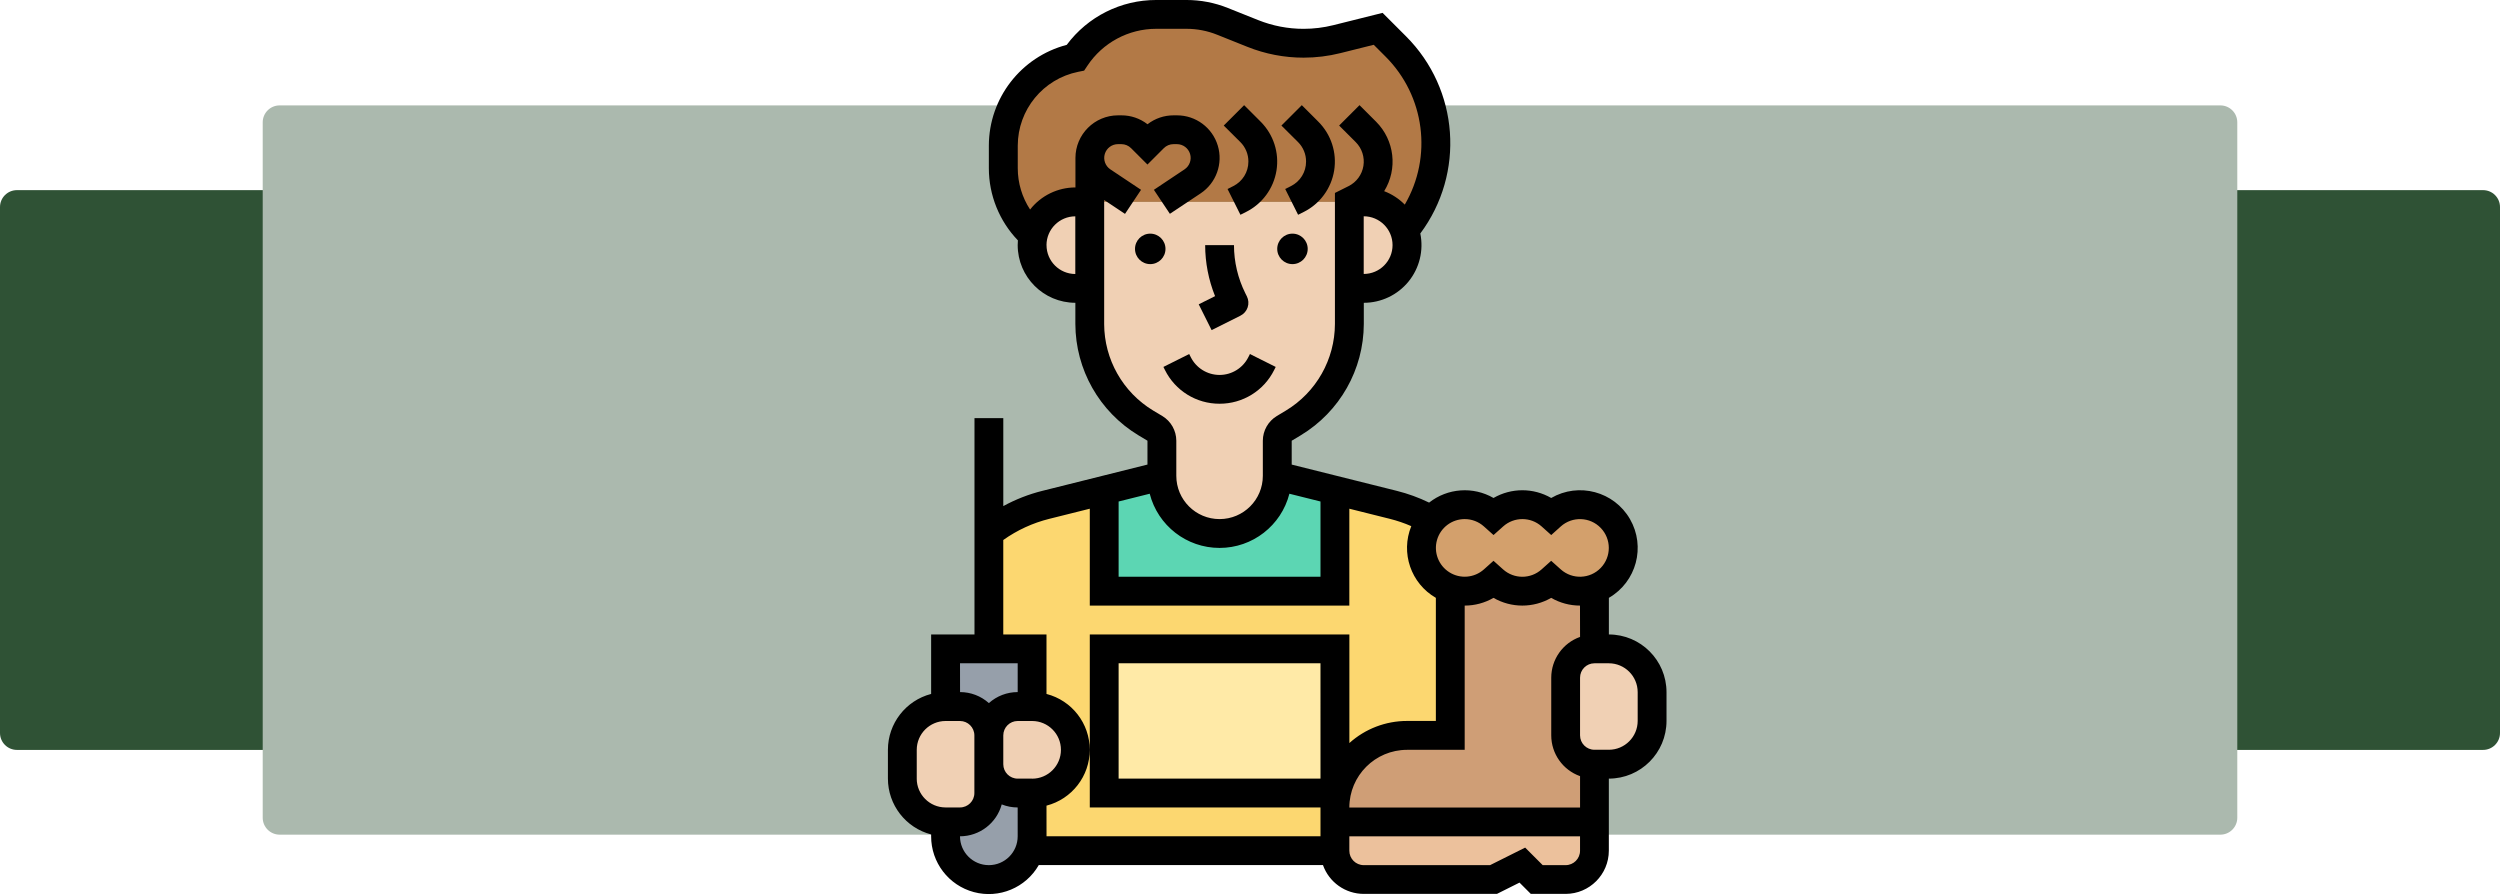
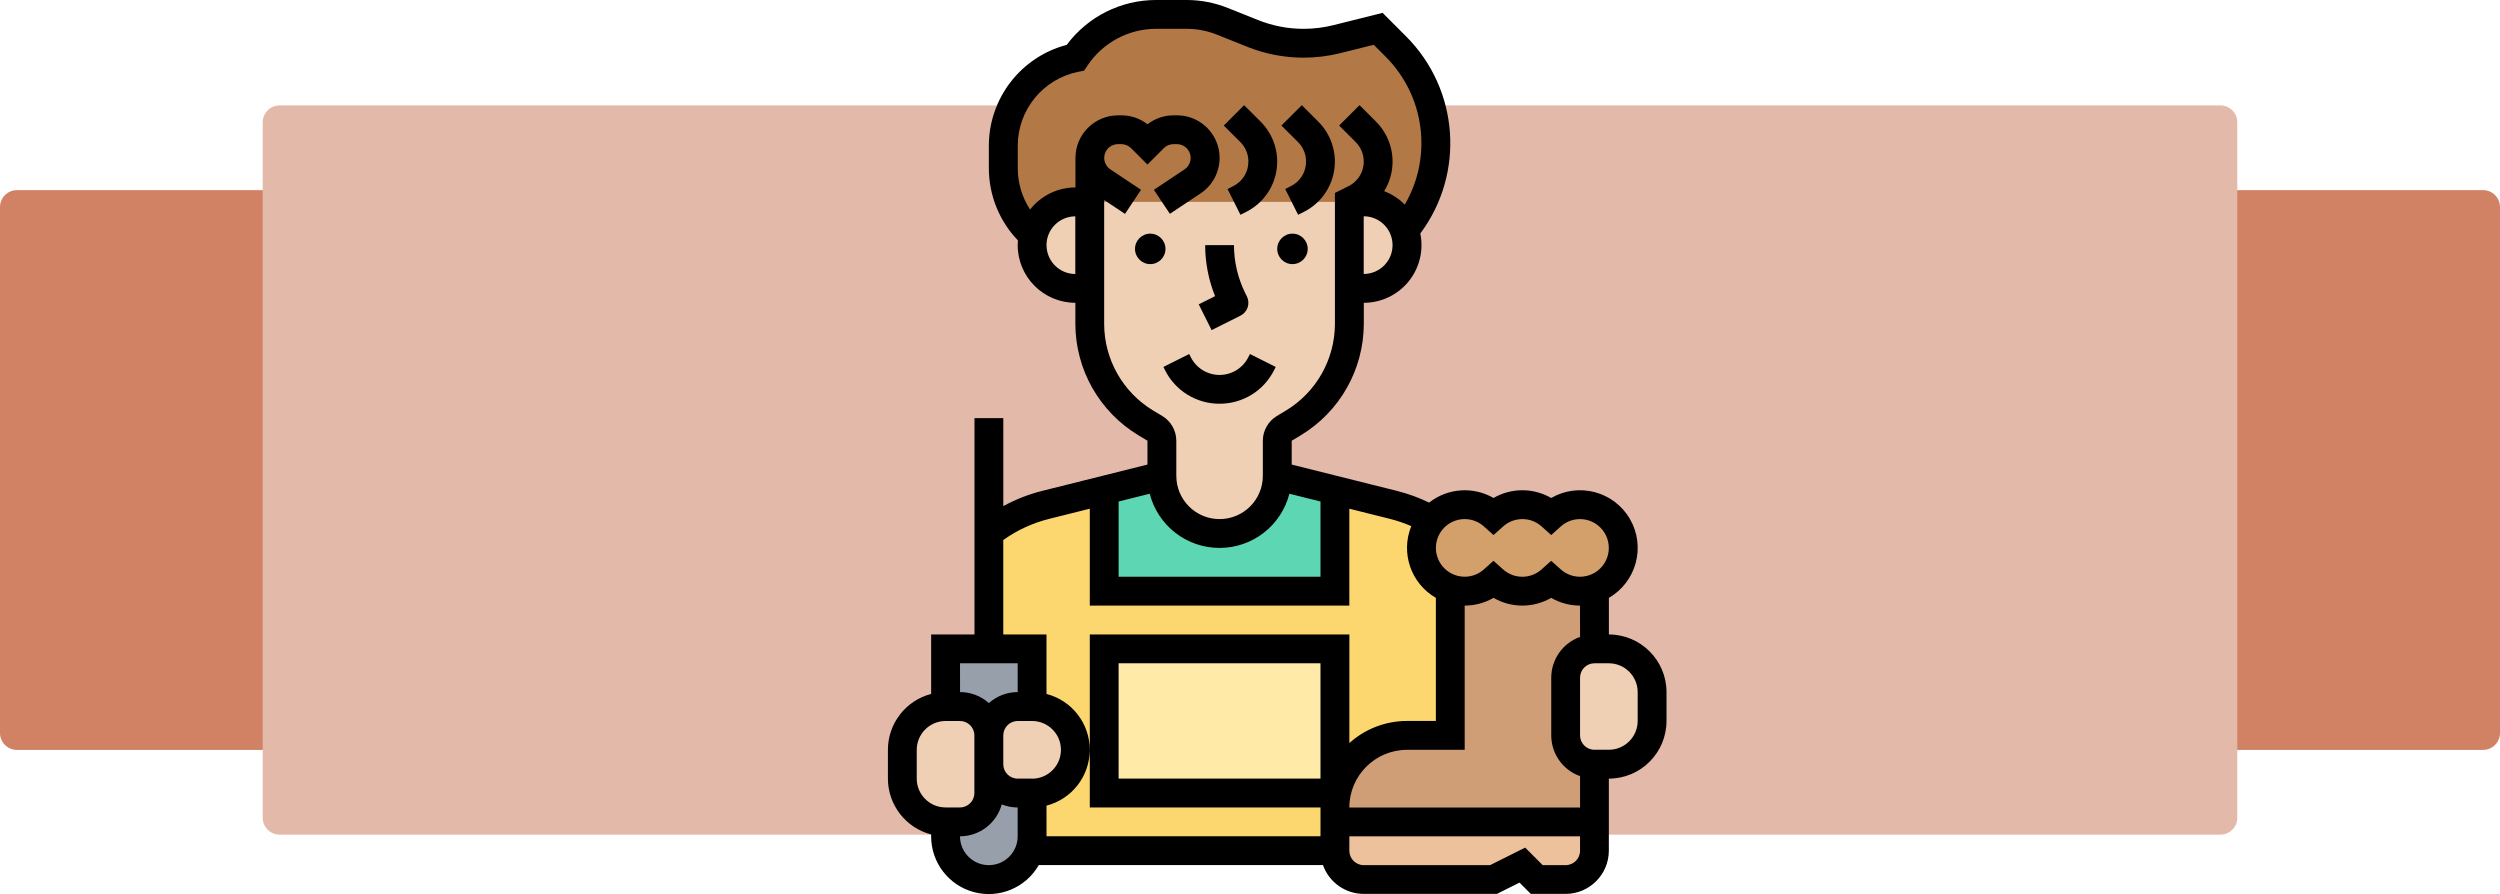
<svg xmlns="http://www.w3.org/2000/svg" width="295" height="105.491" viewBox="0 0 295 105.491">
  <g id="Grupo_1178904" data-name="Grupo 1178904" transform="translate(-1125 -4437.51)">
    <g id="Grupo_1178760" data-name="Grupo 1178760" transform="translate(1125 4449.946)">
-       <rect id="Rectángulo_405094" data-name="Rectángulo 405094" width="295" height="66.054" rx="2" transform="translate(0 10)" fill="#2f5235" />
-       <rect id="Rectángulo_405095" data-name="Rectángulo 405095" width="233" height="86.054" rx="2" transform="translate(31)" fill="#abb9ae" />
+       <rect id="Rectángulo_405094" data-name="Rectángulo 405094" width="295" height="66.054" rx="2" transform="translate(0 10)" fill="#d18265" />
+       <rect id="Rectángulo_405095" data-name="Rectángulo 405095" width="233" height="86.054" rx="2" transform="translate(31)" fill="#e3b9a9" />
    </g>
    <g id="shoemaker_7242154_1_" data-name="shoemaker_7242154 (1)" transform="translate(1229.774 4437.509)">
      <g id="Grupo_1178902" data-name="Grupo 1178902" transform="translate(1.701 1.701)">
        <g id="Grupo_1178887" data-name="Grupo 1178887" transform="translate(23.82 54.447)">
          <path id="Trazado_1034746" data-name="Trazado 1034746" d="M147.223,265.7v11.91H120V265.7l6.806-1.7a6.806,6.806,0,1,0,13.612,0Z" transform="translate(-120 -264)" fill="#5cd6b3" />
        </g>
        <g id="Grupo_1178888" data-name="Grupo 1178888" transform="translate(10.209 56.148)">
          <path id="Trazado_1034747" data-name="Trazado 1034747" d="M105.342,300.925a8.508,8.508,0,0,0-8.507,8.507v5.1H60.813a5.069,5.069,0,0,0,.291-1.7v-5.1a5.1,5.1,0,0,0,0-10.209v-6.806H56V277.021a17.859,17.859,0,0,1,6.727-3.3L69.612,272v11.91H96.835V272l6.885,1.721a17.941,17.941,0,0,1,4.515,1.81,5.1,5.1,0,0,0,2.212,8.088v17.306Z" transform="translate(-56 -272)" fill="#fcd770" />
        </g>
        <g id="Grupo_1178889" data-name="Grupo 1178889" transform="translate(5.104 88.476)">
          <path id="Trazado_1034748" data-name="Trazado 1034748" d="M42.209,427.4v5.1a5.1,5.1,0,0,1-10.209,0v-1.7h1.7a3.4,3.4,0,0,0,3.4-3.4V424a3.4,3.4,0,0,0,3.4,3.4Z" transform="translate(-32 -424)" fill="#969faa" />
        </g>
        <g id="Grupo_1178890" data-name="Grupo 1178890" transform="translate(5.104 74.864)">
          <path id="Trazado_1034749" data-name="Trazado 1034749" d="M42.209,360v6.806h-1.7a3.4,3.4,0,0,0-3.4,3.4,3.4,3.4,0,0,0-3.4-3.4H32V360H42.209Z" transform="translate(-32 -360)" fill="#969faa" />
        </g>
        <g id="Grupo_1178891" data-name="Grupo 1178891" transform="translate(23.82 74.864)">
          <path id="Trazado_1034750" data-name="Trazado 1034750" d="M120,360h27.223v17.015H120Z" transform="translate(-120 -360)" fill="#ffeaa7" />
        </g>
        <g id="Grupo_1178892" data-name="Grupo 1178892" transform="translate(61.253 57.85)">
          <path id="Trazado_1034751" data-name="Trazado 1034751" d="M314.716,280a5.1,5.1,0,1,1-3.4,8.907,5.1,5.1,0,0,1-6.806,0,5.1,5.1,0,1,1,0-7.606,5.1,5.1,0,0,1,6.806,0A5.077,5.077,0,0,1,314.716,280Z" transform="translate(-296 -280)" fill="#d3a06c" />
        </g>
        <g id="Grupo_1178893" data-name="Grupo 1178893" transform="translate(51.044 95.282)">
          <path id="Trazado_1034752" data-name="Trazado 1034752" d="M278.626,456v3.4a3.4,3.4,0,0,1-3.4,3.4h-3.4l-1.7-1.7-3.4,1.7H251.4a3.4,3.4,0,0,1-3.4-3.4V456Z" transform="translate(-248 -456)" fill="#ecc19c" />
        </g>
        <g id="Grupo_1178894" data-name="Grupo 1178894" transform="translate(51.044 66.757)">
          <path id="Trazado_1034753" data-name="Trazado 1034753" d="M278.626,343.6v6.806H248v-1.7a8.508,8.508,0,0,1,8.507-8.507h5.1V322.89a5.1,5.1,0,0,0,5.1-1.01,5.1,5.1,0,0,0,6.806,0,5.1,5.1,0,0,0,5.1,1.01v7.1a3.4,3.4,0,0,0-3.4,3.4V340.2A3.4,3.4,0,0,0,278.626,343.6Z" transform="translate(-248 -321.88)" fill="#cf9e76" />
        </g>
        <g id="Grupo_1178895" data-name="Grupo 1178895" transform="translate(78.267 74.864)">
          <path id="Trazado_1034754" data-name="Trazado 1034754" d="M386.209,365.1v3.4a5.106,5.106,0,0,1-5.1,5.1h-1.7a3.4,3.4,0,0,1-3.4-3.4V363.4a3.4,3.4,0,0,1,3.4-3.4h1.7A5.106,5.106,0,0,1,386.209,365.1Z" transform="translate(-376 -360)" fill="#f0d0b4" />
        </g>
        <g id="Grupo_1178896" data-name="Grupo 1178896" transform="translate(0 81.67)">
          <path id="Trazado_1034755" data-name="Trazado 1034755" d="M18.209,398.806v3.4a3.4,3.4,0,0,1-3.4,3.4H13.1a5.106,5.106,0,0,1-5.1-5.1v-3.4a5.106,5.106,0,0,1,5.1-5.1h1.7a3.4,3.4,0,0,1,3.4,3.4Z" transform="translate(-8 -392)" fill="#f0d0b4" />
        </g>
        <g id="Grupo_1178897" data-name="Grupo 1178897" transform="translate(10.209 81.67)">
          <path id="Trazado_1034756" data-name="Trazado 1034756" d="M61.1,392a5.1,5.1,0,0,1,0,10.209H59.4a3.4,3.4,0,0,1-3.4-3.4v-3.4a3.4,3.4,0,0,1,3.4-3.4Z" transform="translate(-56 -392)" fill="#f0d0b4" />
        </g>
        <g id="Grupo_1178898" data-name="Grupo 1178898" transform="translate(22.119 22.119)">
          <path id="Trazado_1034757" data-name="Trazado 1034757" d="M142.626,122.209v4.2a13.613,13.613,0,0,1-6.608,11.672l-1.074.644a1.7,1.7,0,0,0-.825,1.459v4.141a6.806,6.806,0,1,1-13.612,0v-4.141a1.7,1.7,0,0,0-.825-1.459l-1.074-.644A13.613,13.613,0,0,1,112,126.411V112h30.626Z" transform="translate(-112 -112)" fill="#f0d0b4" />
        </g>
        <g id="Grupo_1178899" data-name="Grupo 1178899" transform="translate(52.745 22.119)">
          <path id="Trazado_1034758" data-name="Trazado 1034758" d="M262.5,115.36a5.106,5.106,0,0,1-4.8,6.848H256V112h1.7A5.106,5.106,0,0,1,262.5,115.36Z" transform="translate(-256 -112)" fill="#f0d0b4" />
        </g>
        <g id="Grupo_1178900" data-name="Grupo 1178900" transform="translate(15.313 22.119)">
          <path id="Trazado_1034759" data-name="Trazado 1034759" d="M86.806,112v10.209H85.1a5.106,5.106,0,0,1-5.1-5.1,4.947,4.947,0,0,1,.138-1.17A5.1,5.1,0,0,1,85.1,112Z" transform="translate(-80 -112)" fill="#f0d0b4" />
        </g>
        <g id="Grupo_1178901" data-name="Grupo 1178901" transform="translate(11.91)">
          <path id="Trazado_1034760" data-name="Trazado 1034760" d="M110.32,11.784,108.238,9.7l-4.875,1.219a16.14,16.14,0,0,1-3.922.483,16.174,16.174,0,0,1-6-1.157L89.871,8.819A11.494,11.494,0,0,0,85.613,8H82.044a11.464,11.464,0,0,0-9.537,5.1A10.581,10.581,0,0,0,64,23.481v2.676a10.58,10.58,0,0,0,3.537,7.9h0a5.1,5.1,0,0,1,4.966-3.935h34.029a5.106,5.106,0,0,1,4.8,3.36,16.13,16.13,0,0,0-1.014-21.7Z" transform="translate(-64 -8)" fill="#b27946" />
        </g>
      </g>
      <g id="Grupo_1178903" data-name="Grupo 1178903" transform="translate(0 0)">
        <path id="Trazado_1034761" data-name="Trazado 1034761" d="M85.073,74.864V70.546a6.8,6.8,0,0,0-6.806-11.784,6.806,6.806,0,0,0-6.806,0,6.793,6.793,0,0,0-7.6.546,19.6,19.6,0,0,0-3.814-1.387l-12.4-3.1V52.007l1.073-.644a15.39,15.39,0,0,0,7.435-13.131v-2.5a6.809,6.809,0,0,0,6.667-8.179A17.826,17.826,0,0,0,61.134,4.282L58.372,1.519,52.562,2.971a14.486,14.486,0,0,1-3.509.432A14.408,14.408,0,0,1,43.68,2.368L40.114.942A13.107,13.107,0,0,0,35.225,0H31.657A13.136,13.136,0,0,0,21.1,5.294,12.321,12.321,0,0,0,11.91,17.183v2.675a12.294,12.294,0,0,0,3.428,8.507c-.015.185-.025.371-.025.56a6.814,6.814,0,0,0,6.806,6.806v2.5a15.39,15.39,0,0,0,7.435,13.131l1.073.644V54.82l-12.4,3.1a19.5,19.5,0,0,0-4.612,1.8V49.342h-3.4V74.864H5.1v7.021A6.818,6.818,0,0,0,0,88.476v3.4a6.818,6.818,0,0,0,5.1,6.59v.215a6.8,6.8,0,0,0,12.7,3.4H51.337a5.113,5.113,0,0,0,4.812,3.4H71.863l2.665-1.333,1.333,1.333h4.108a5.11,5.11,0,0,0,5.1-5.1V91.879a6.814,6.814,0,0,0,6.806-6.806v-3.4a6.814,6.814,0,0,0-6.806-6.806Zm-3.4.293a5.113,5.113,0,0,0-3.4,4.812v6.806a5.113,5.113,0,0,0,3.4,4.812v3.7H54.447a6.814,6.814,0,0,1,6.806-6.806h6.806V71.461a6.794,6.794,0,0,0,3.4-.912,6.806,6.806,0,0,0,6.806,0,6.794,6.794,0,0,0,3.4.912ZM51.044,91.879H27.223V78.267h23.82ZM68.059,61.253a3.4,3.4,0,0,1,2.268.867l1.135,1.016L72.6,62.12a3.4,3.4,0,0,1,4.536,0l1.135,1.016L79.4,62.12a3.4,3.4,0,1,1,0,5.072l-1.135-1.016-1.135,1.016a3.4,3.4,0,0,1-4.536,0l-1.135-1.016-1.135,1.016a3.4,3.4,0,1,1-2.268-5.939ZM51.044,59.178v8.88H27.223v-8.88l3.669-.917a8.508,8.508,0,0,0,16.483,0Zm5.1-26.85V25.522a3.4,3.4,0,1,1,0,6.806Zm-37.432-3.4a3.407,3.407,0,0,1,3.4-3.4v6.806A3.407,3.407,0,0,1,18.716,28.925Zm6.806,9.308V23.6l2.459,1.639L29.869,22.4l-3.624-2.416a1.624,1.624,0,0,1,.9-2.974h.4a1.613,1.613,0,0,1,1.148.476l1.931,1.931,1.931-1.931a1.613,1.613,0,0,1,1.148-.476h.4a1.624,1.624,0,0,1,.9,2.974L31.384,22.4l1.888,2.831L36.9,22.82a5.026,5.026,0,0,0-2.788-9.209h-.4a4.99,4.99,0,0,0-3.079,1.052,4.99,4.99,0,0,0-3.079-1.052h-.4a5.032,5.032,0,0,0-5.026,5.026v3.481a6.8,6.8,0,0,0-5.351,2.608,8.891,8.891,0,0,1-1.455-4.869V17.183a8.9,8.9,0,0,1,7.14-8.709l.691-.138.391-.586A9.741,9.741,0,0,1,31.657,3.4h3.568a9.713,9.713,0,0,1,3.625.7l3.566,1.427a17.792,17.792,0,0,0,6.637,1.278,17.882,17.882,0,0,0,4.334-.534l3.94-.985,1.4,1.4a14.419,14.419,0,0,1,2.263,17.461,6.825,6.825,0,0,0-2.432-1.587,6.655,6.655,0,0,0-.955-8.2L55.65,12.409l-2.406,2.406L55.2,16.769a3.244,3.244,0,0,1-.843,5.195l-1.61.805V38.233a11.97,11.97,0,0,1-5.782,10.213l-1.073.644a3.42,3.42,0,0,0-1.652,2.918v4.141a5.1,5.1,0,1,1-10.209,0V52.007a3.42,3.42,0,0,0-1.652-2.918L31.3,48.446a11.97,11.97,0,0,1-5.783-10.213ZM8.507,78.267h6.806v3.4a5.083,5.083,0,0,0-3.4,1.3,5.084,5.084,0,0,0-3.4-1.3Zm8.507,13.612h-1.7a1.7,1.7,0,0,1-1.7-1.7v-3.4a1.7,1.7,0,0,1,1.7-1.7h1.7a3.4,3.4,0,1,1,0,6.806Zm-13.612,0v-3.4a3.407,3.407,0,0,1,3.4-3.4h1.7a1.7,1.7,0,0,1,1.7,1.7V93.58a1.7,1.7,0,0,1-1.7,1.7h-1.7A3.407,3.407,0,0,1,3.4,91.879Zm11.91,6.806a3.4,3.4,0,0,1-6.806,0,5.113,5.113,0,0,0,4.924-3.764,5.073,5.073,0,0,0,1.881.361Zm3.4-3.618a6.807,6.807,0,0,0,0-13.181V74.864h-5.1V63.722a16.037,16.037,0,0,1,5.438-2.5l4.771-1.193V71.461H54.447V60.029l4.771,1.193a16.2,16.2,0,0,1,2.54.865,6.8,6.8,0,0,0,2.9,8.46V85.073h-3.4a10.167,10.167,0,0,0-6.806,2.608V74.864H23.821V95.282H51.044v3.4H18.716Zm61.253,7.021h-2.7l-2.07-2.07-4.141,2.07H56.148a1.7,1.7,0,0,1-1.7-1.7v-1.7H81.67v1.7A1.7,1.7,0,0,1,79.969,102.088Zm8.507-17.015a3.407,3.407,0,0,1-3.4,3.4h-1.7a1.7,1.7,0,0,1-1.7-1.7V79.969a1.7,1.7,0,0,1,1.7-1.7h1.7a3.407,3.407,0,0,1,3.4,3.4Z" transform="translate(0 0)" />
        <path id="Trazado_1034762" data-name="Trazado 1034762" d="M159.471,202.287a7.168,7.168,0,0,0,6.446-3.984l.18-.359-3.043-1.522-.18.359a3.8,3.8,0,0,1-6.806,0l-.18-.359-3.043,1.522.179.359A7.168,7.168,0,0,0,159.471,202.287Z" transform="translate(-120.337 -154.646)" />
        <circle id="Elipse_11673" data-name="Elipse 11673" cx="1.798" cy="1.798" r="1.798" transform="translate(29.157 27.571)" />
        <circle id="Elipse_11674" data-name="Elipse 11674" cx="1.798" cy="1.798" r="1.798" transform="translate(45.939 27.571)" />
        <path id="Trazado_1034763" data-name="Trazado 1034763" d="M177.348,144.328a1.7,1.7,0,0,0,.761-2.283l-.18-.359A12.777,12.777,0,0,1,176.587,136h-3.4a16.21,16.21,0,0,0,1.168,6.021l-1.929.964,1.522,3.044Z" transform="translate(-135.752 -107.075)" />
        <path id="Trazado_1034764" data-name="Trazado 1034764" d="M189.248,65a3.226,3.226,0,0,1-1.793,2.9l-.669.335,1.522,3.044.669-.335A6.647,6.647,0,0,0,190.7,60.3l-1.955-1.955-2.406,2.406L188.3,62.7A3.224,3.224,0,0,1,189.248,65Z" transform="translate(-146.712 -45.934)" />
        <path id="Trazado_1034765" data-name="Trazado 1034765" d="M221.248,65a3.226,3.226,0,0,1-1.793,2.9l-.669.335,1.522,3.044.669-.335A6.647,6.647,0,0,0,222.7,60.3l-1.955-1.955-2.406,2.406L220.3,62.7A3.223,3.223,0,0,1,221.248,65Z" transform="translate(-171.906 -45.934)" />
      </g>
    </g>
  </g>
</svg>
